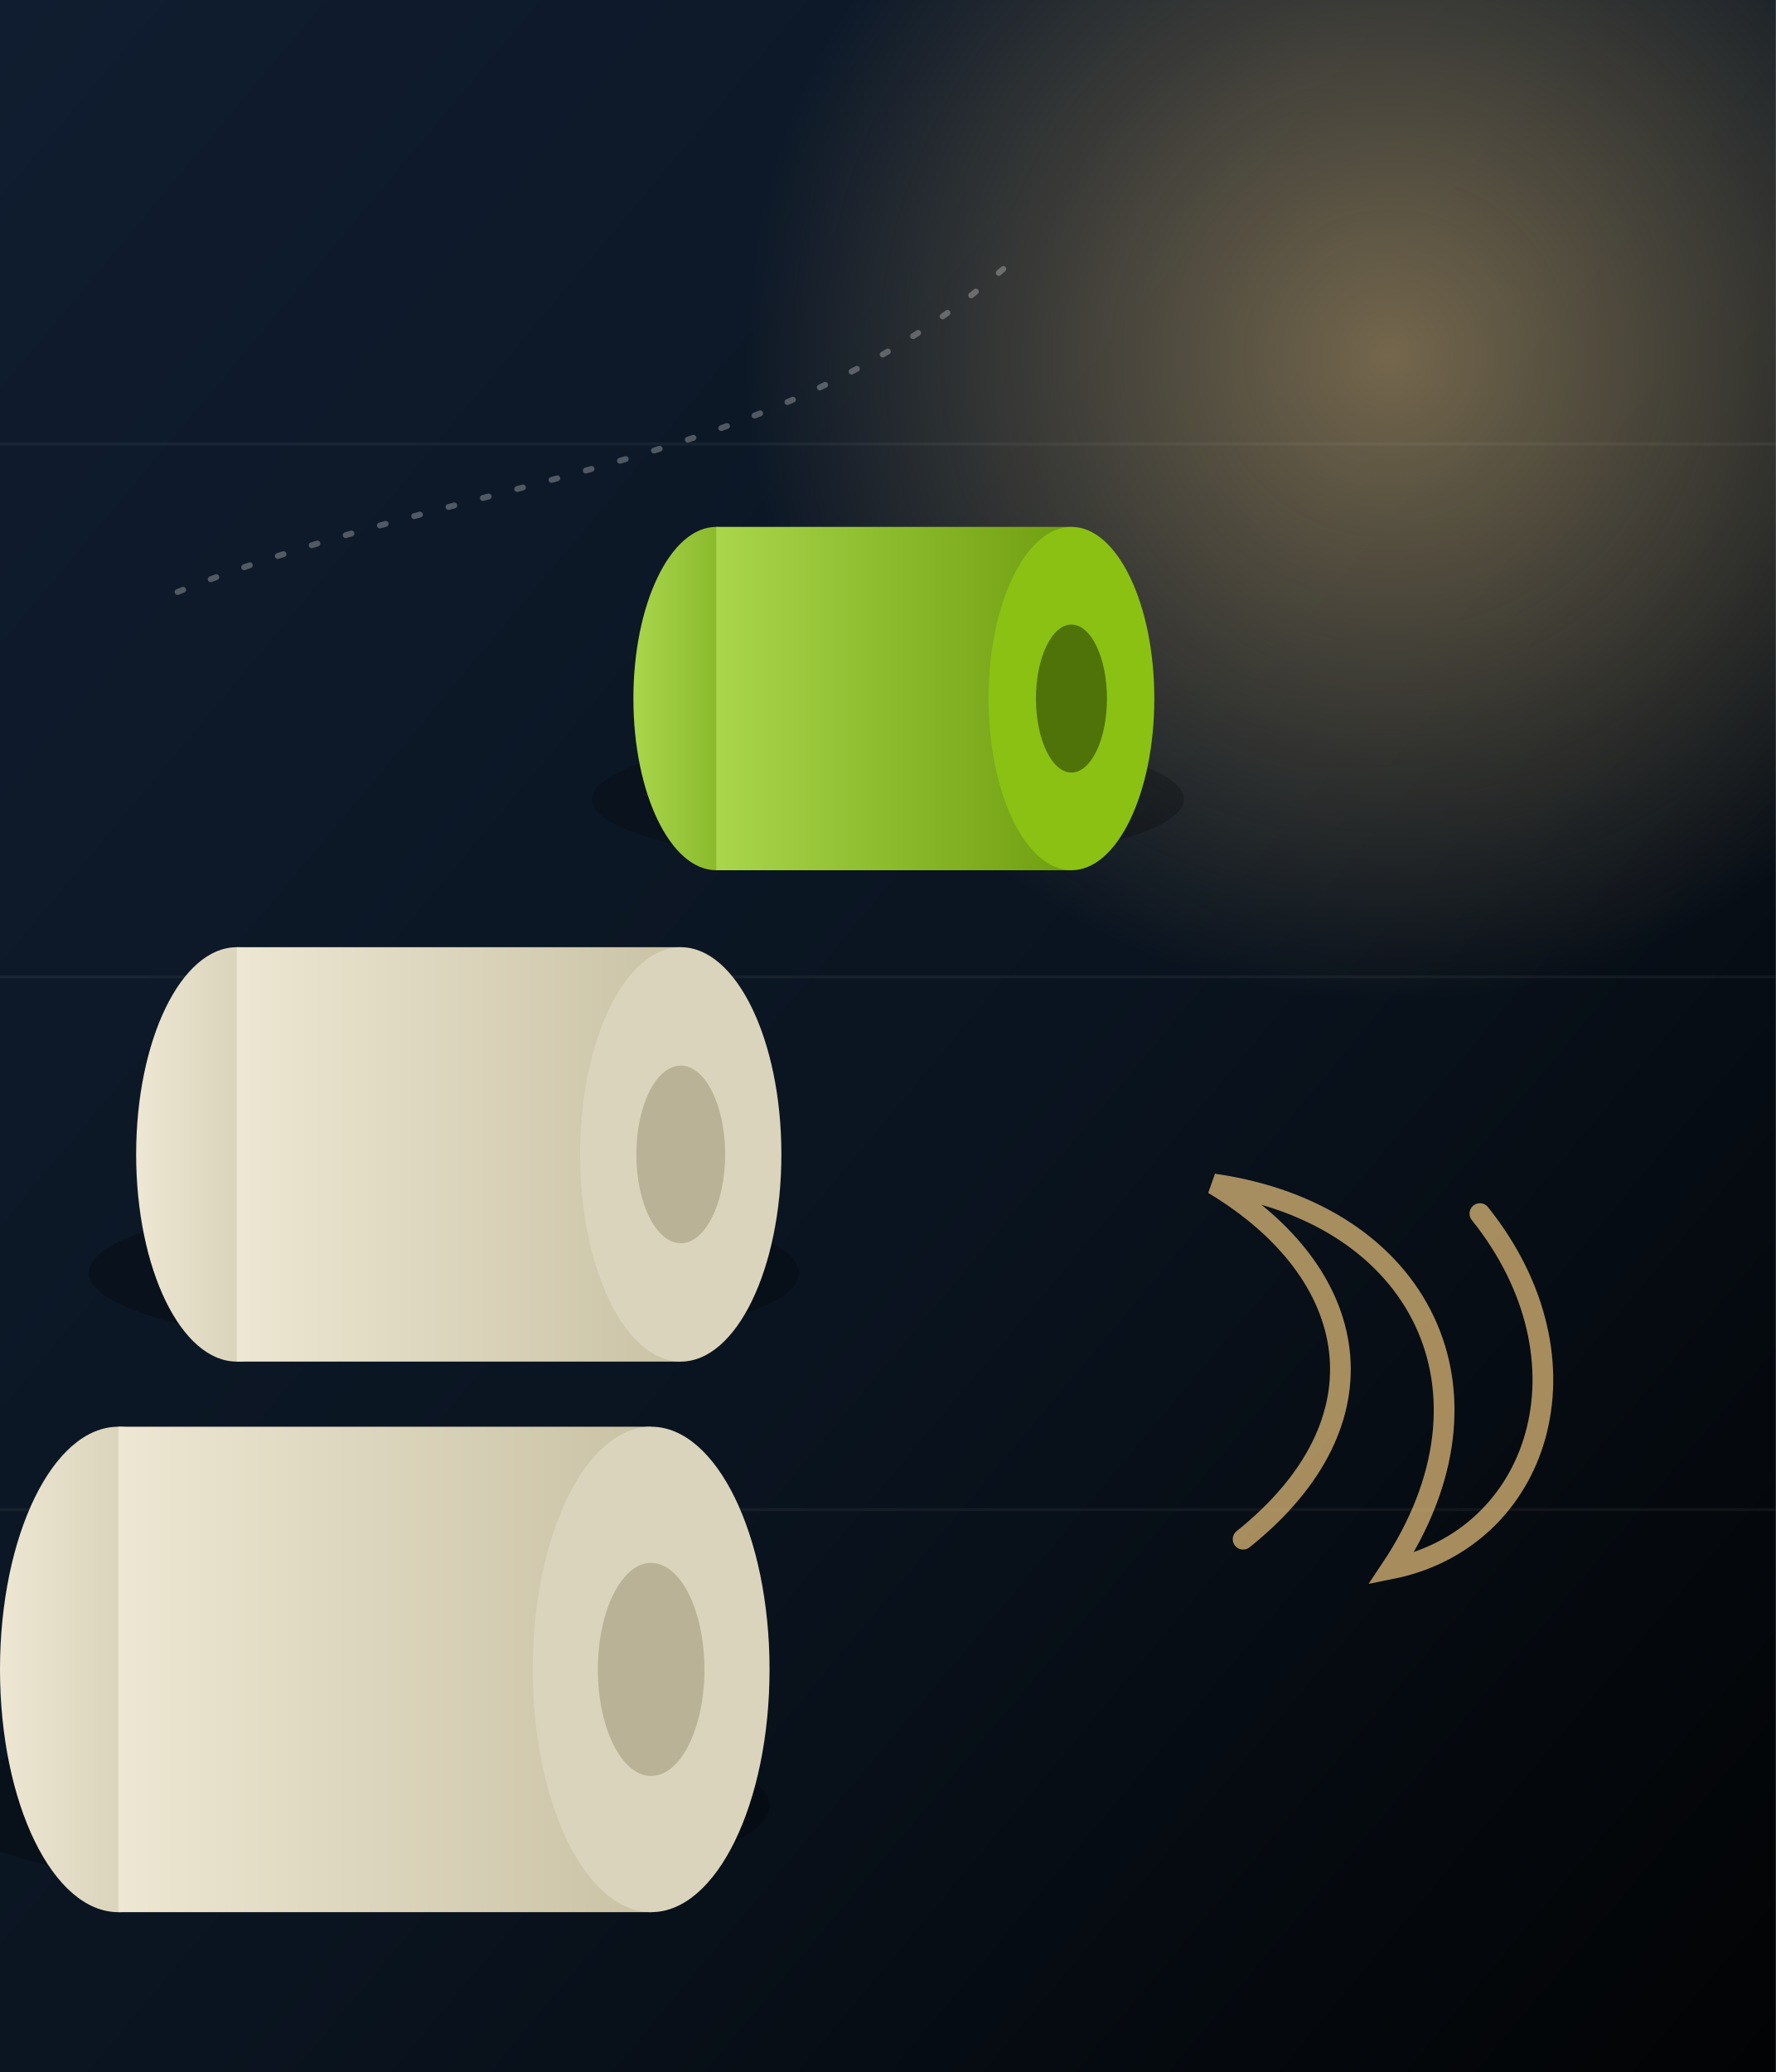
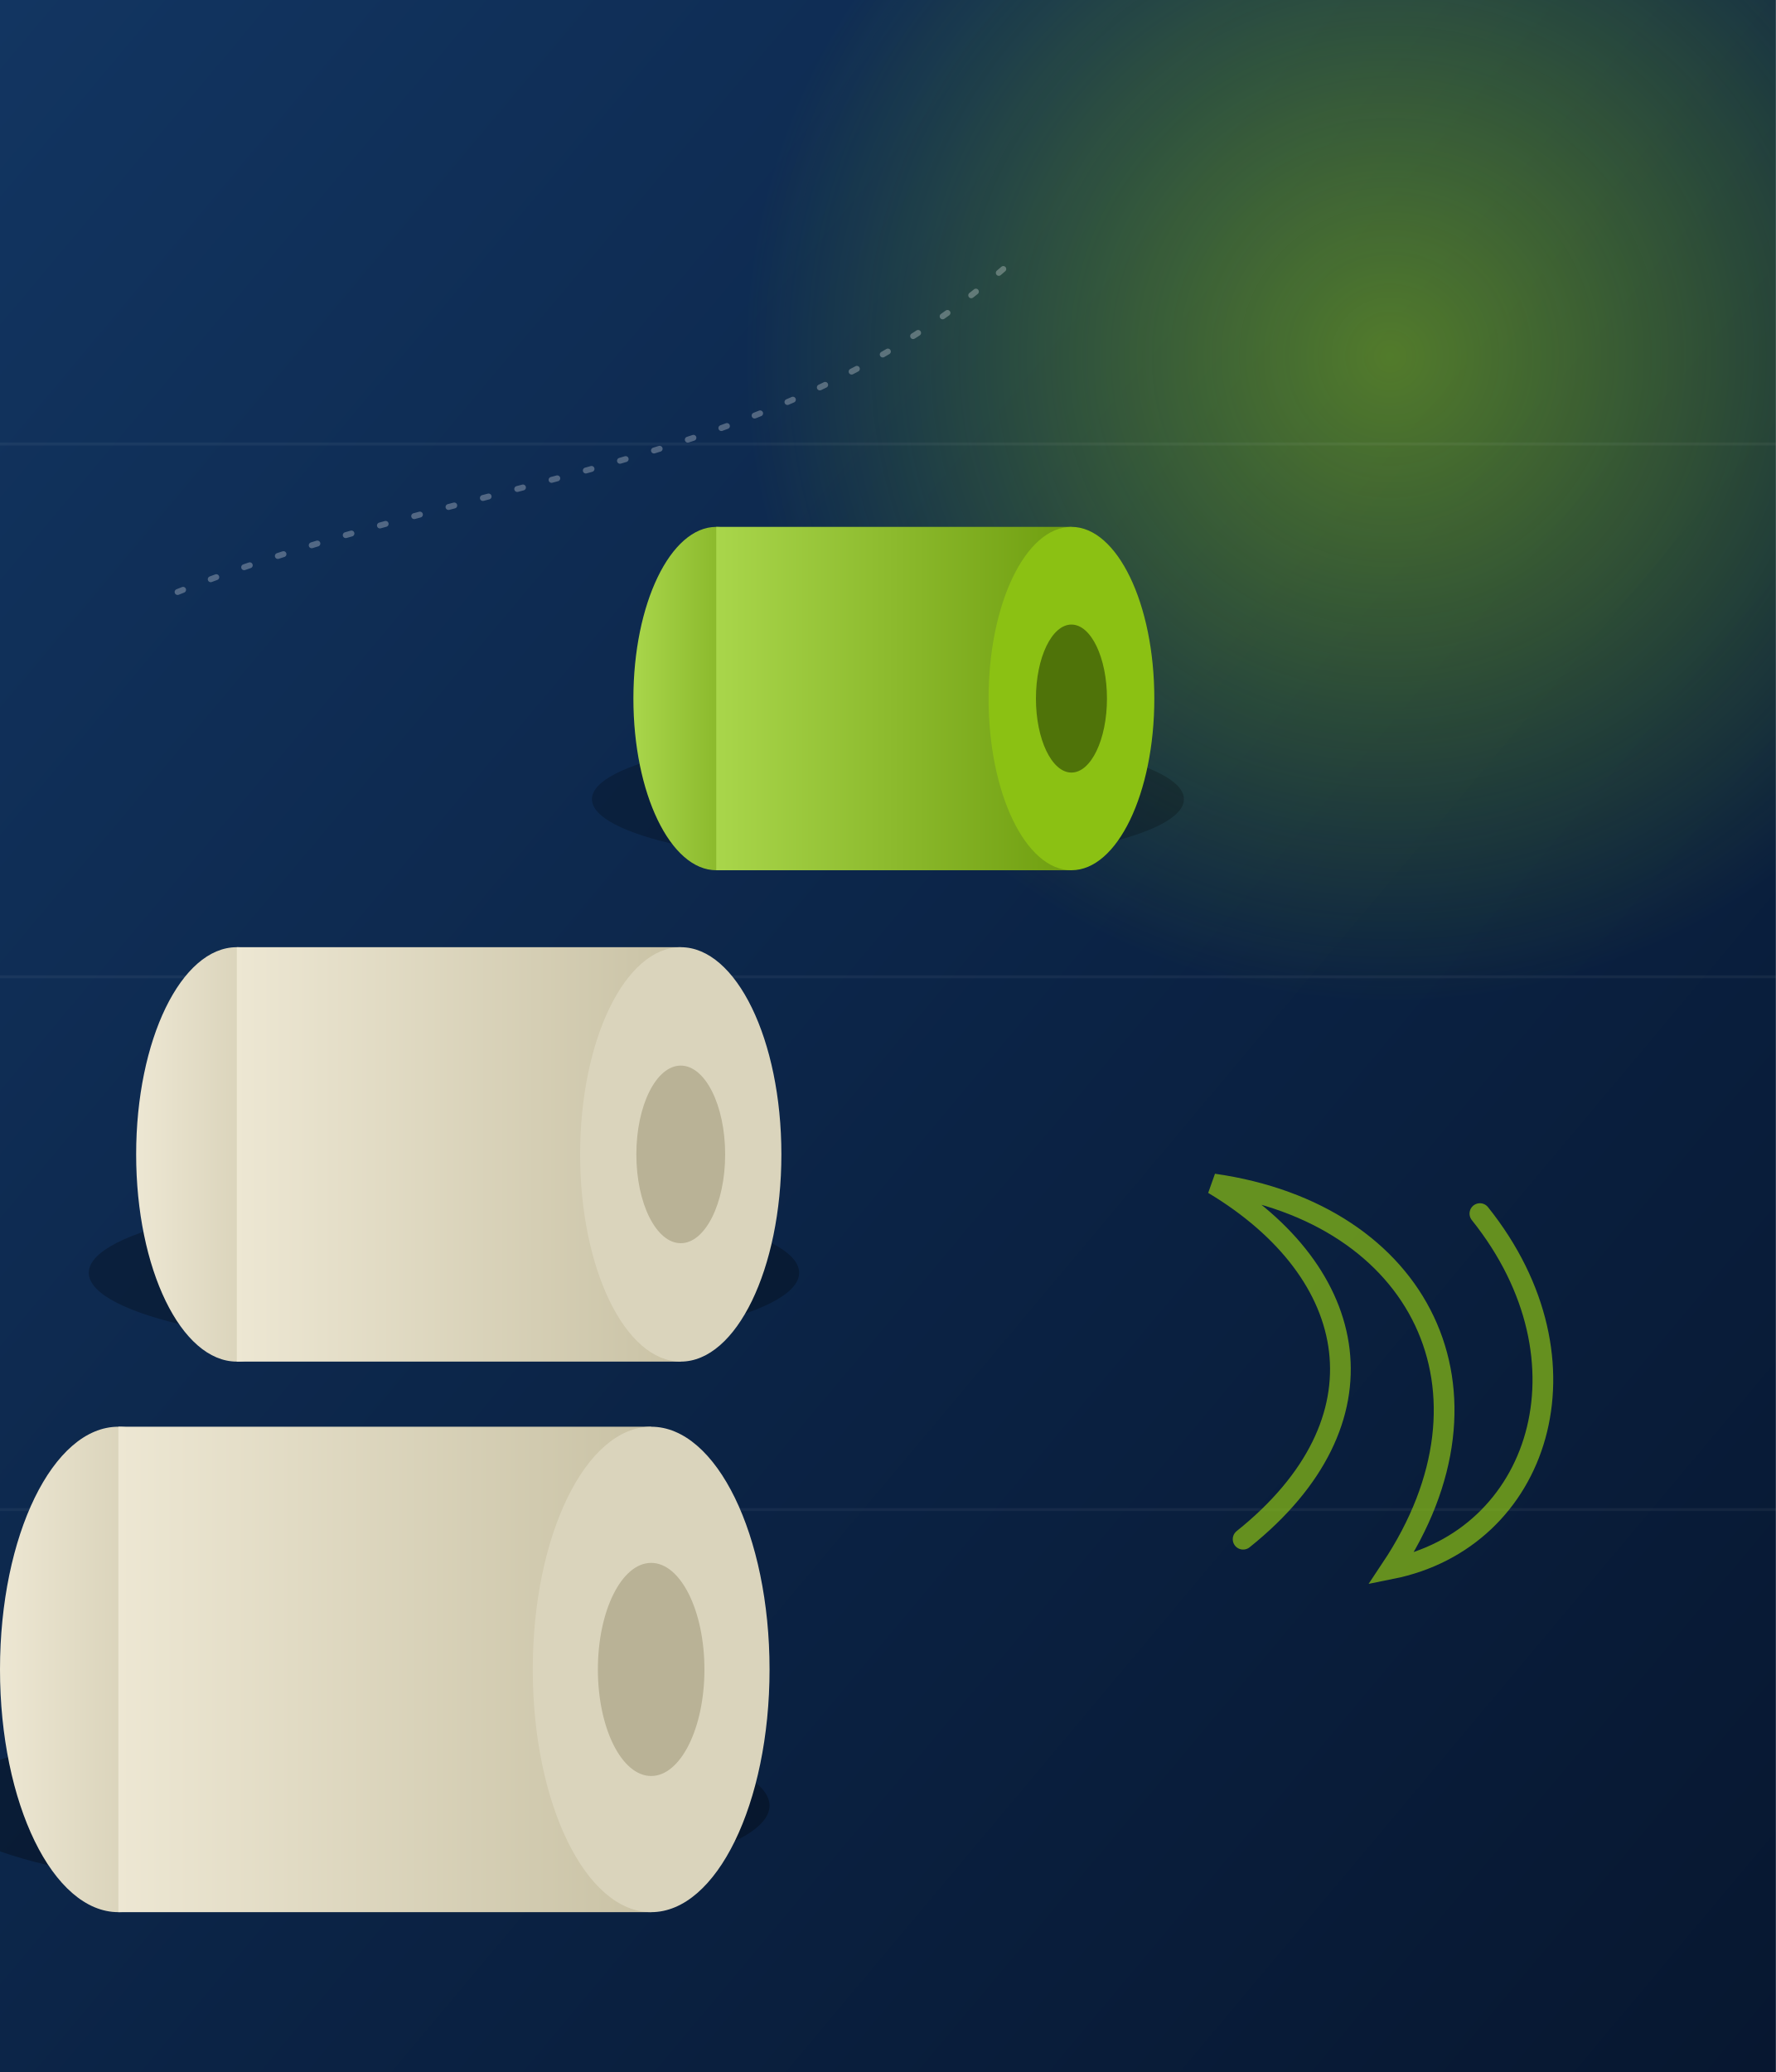
<svg xmlns="http://www.w3.org/2000/svg" viewBox="0 0 600 700" preserveAspectRatio="xMidYMid slice">
  <defs>
    <linearGradient id="heroBg" x1="0" y1="0" x2="1" y2="1">
-       <stop offset="0" stop-color="#101d30" />
-       <stop offset=".55" stop-color="#0a1420" />
-       <stop offset="1" stop-color="#020304" />
+       <stop offset="0" stop-color="#123561" />
+       <stop offset=".55" stop-color="#0B2345" />
+       <stop offset="1" stop-color="#071730" />
    </linearGradient>
    <linearGradient id="rollA" x1="0" y1="0" x2="1" y2="0">
      <stop offset="0" stop-color="#EDE7D3" />
      <stop offset="1" stop-color="#C9C2A5" />
    </linearGradient>
    <linearGradient id="rollB" x1="0" y1="0" x2="1" y2="0">
      <stop offset="0" stop-color="#A9D64B" />
      <stop offset="1" stop-color="#6F9E0F" />
    </linearGradient>
    <radialGradient id="glow" cx="0.5" cy="0.5" r="0.5">
-       <stop offset="0" stop-color="#DCB877" stop-opacity=".5" />
-       <stop offset="1" stop-color="#DCB877" stop-opacity="0" />
+       <stop offset="0" stop-color="#8BC113" stop-opacity=".55" />
+       <stop offset="1" stop-color="#8BC113" stop-opacity="0" />
    </radialGradient>
  </defs>
  <rect width="600" height="700" fill="url(#heroBg)" />
  <circle cx="470" cy="120" r="220" fill="url(#glow)" />
  <g stroke="#ffffff" stroke-opacity=".05">
    <line x1="0" y1="150" x2="600" y2="150" />
    <line x1="0" y1="330" x2="600" y2="330" />
    <line x1="0" y1="510" x2="600" y2="510" />
  </g>
  <g transform="translate(150,430)">
    <ellipse cx="0" cy="0" rx="120" ry="26" fill="#000" opacity=".25" />
    <g transform="translate(-70,-40)">
      <ellipse cx="0" cy="0" rx="34" ry="70" fill="url(#rollA)" />
      <rect x="0" y="-70" width="150" height="140" fill="url(#rollA)" />
      <ellipse cx="150" cy="0" rx="34" ry="70" fill="#DAD4BC" />
      <ellipse cx="150" cy="0" rx="15" ry="30" fill="#B9B296" />
    </g>
  </g>
  <g transform="translate(300,270)">
    <ellipse cx="0" cy="0" rx="100" ry="22" fill="#000" opacity=".22" />
    <g transform="translate(-58,-34)">
      <ellipse cx="0" cy="0" rx="28" ry="58" fill="url(#rollB)" />
      <rect x="0" y="-58" width="120" height="116" fill="url(#rollB)" />
      <ellipse cx="120" cy="0" rx="28" ry="58" fill="#8BC113" />
      <ellipse cx="120" cy="0" rx="12" ry="25" fill="#4F7309" />
    </g>
  </g>
  <g transform="translate(120,610)">
    <ellipse cx="0" cy="0" rx="140" ry="30" fill="#000" opacity=".28" />
    <g transform="translate(-80,-46)">
      <ellipse cx="0" cy="0" rx="40" ry="82" fill="url(#rollA)" />
      <rect x="0" y="-82" width="180" height="164" fill="url(#rollA)" />
      <ellipse cx="180" cy="0" rx="40" ry="82" fill="#DAD4BC" />
      <ellipse cx="180" cy="0" rx="18" ry="36" fill="#B9B296" />
    </g>
  </g>
-   <path d="M420 520 C470 480 460 430 410 400 C480 410 510 470 470 530 C520 520 540 460 500 410" fill="none" stroke="#DCB877" stroke-width="7" stroke-linecap="round" opacity=".75" />
+   <path d="M420 520 C470 480 460 430 410 400 C480 410 510 470 470 530 C520 520 540 460 500 410" fill="none" stroke="#8BC113" stroke-width="7" stroke-linecap="round" opacity=".7" />
  <path d="M60 200 C 160 160, 260 160, 340 90" fill="none" stroke="#ffffff" stroke-opacity=".28" stroke-width="2" stroke-dasharray="2 10" stroke-linecap="round" />
</svg>
